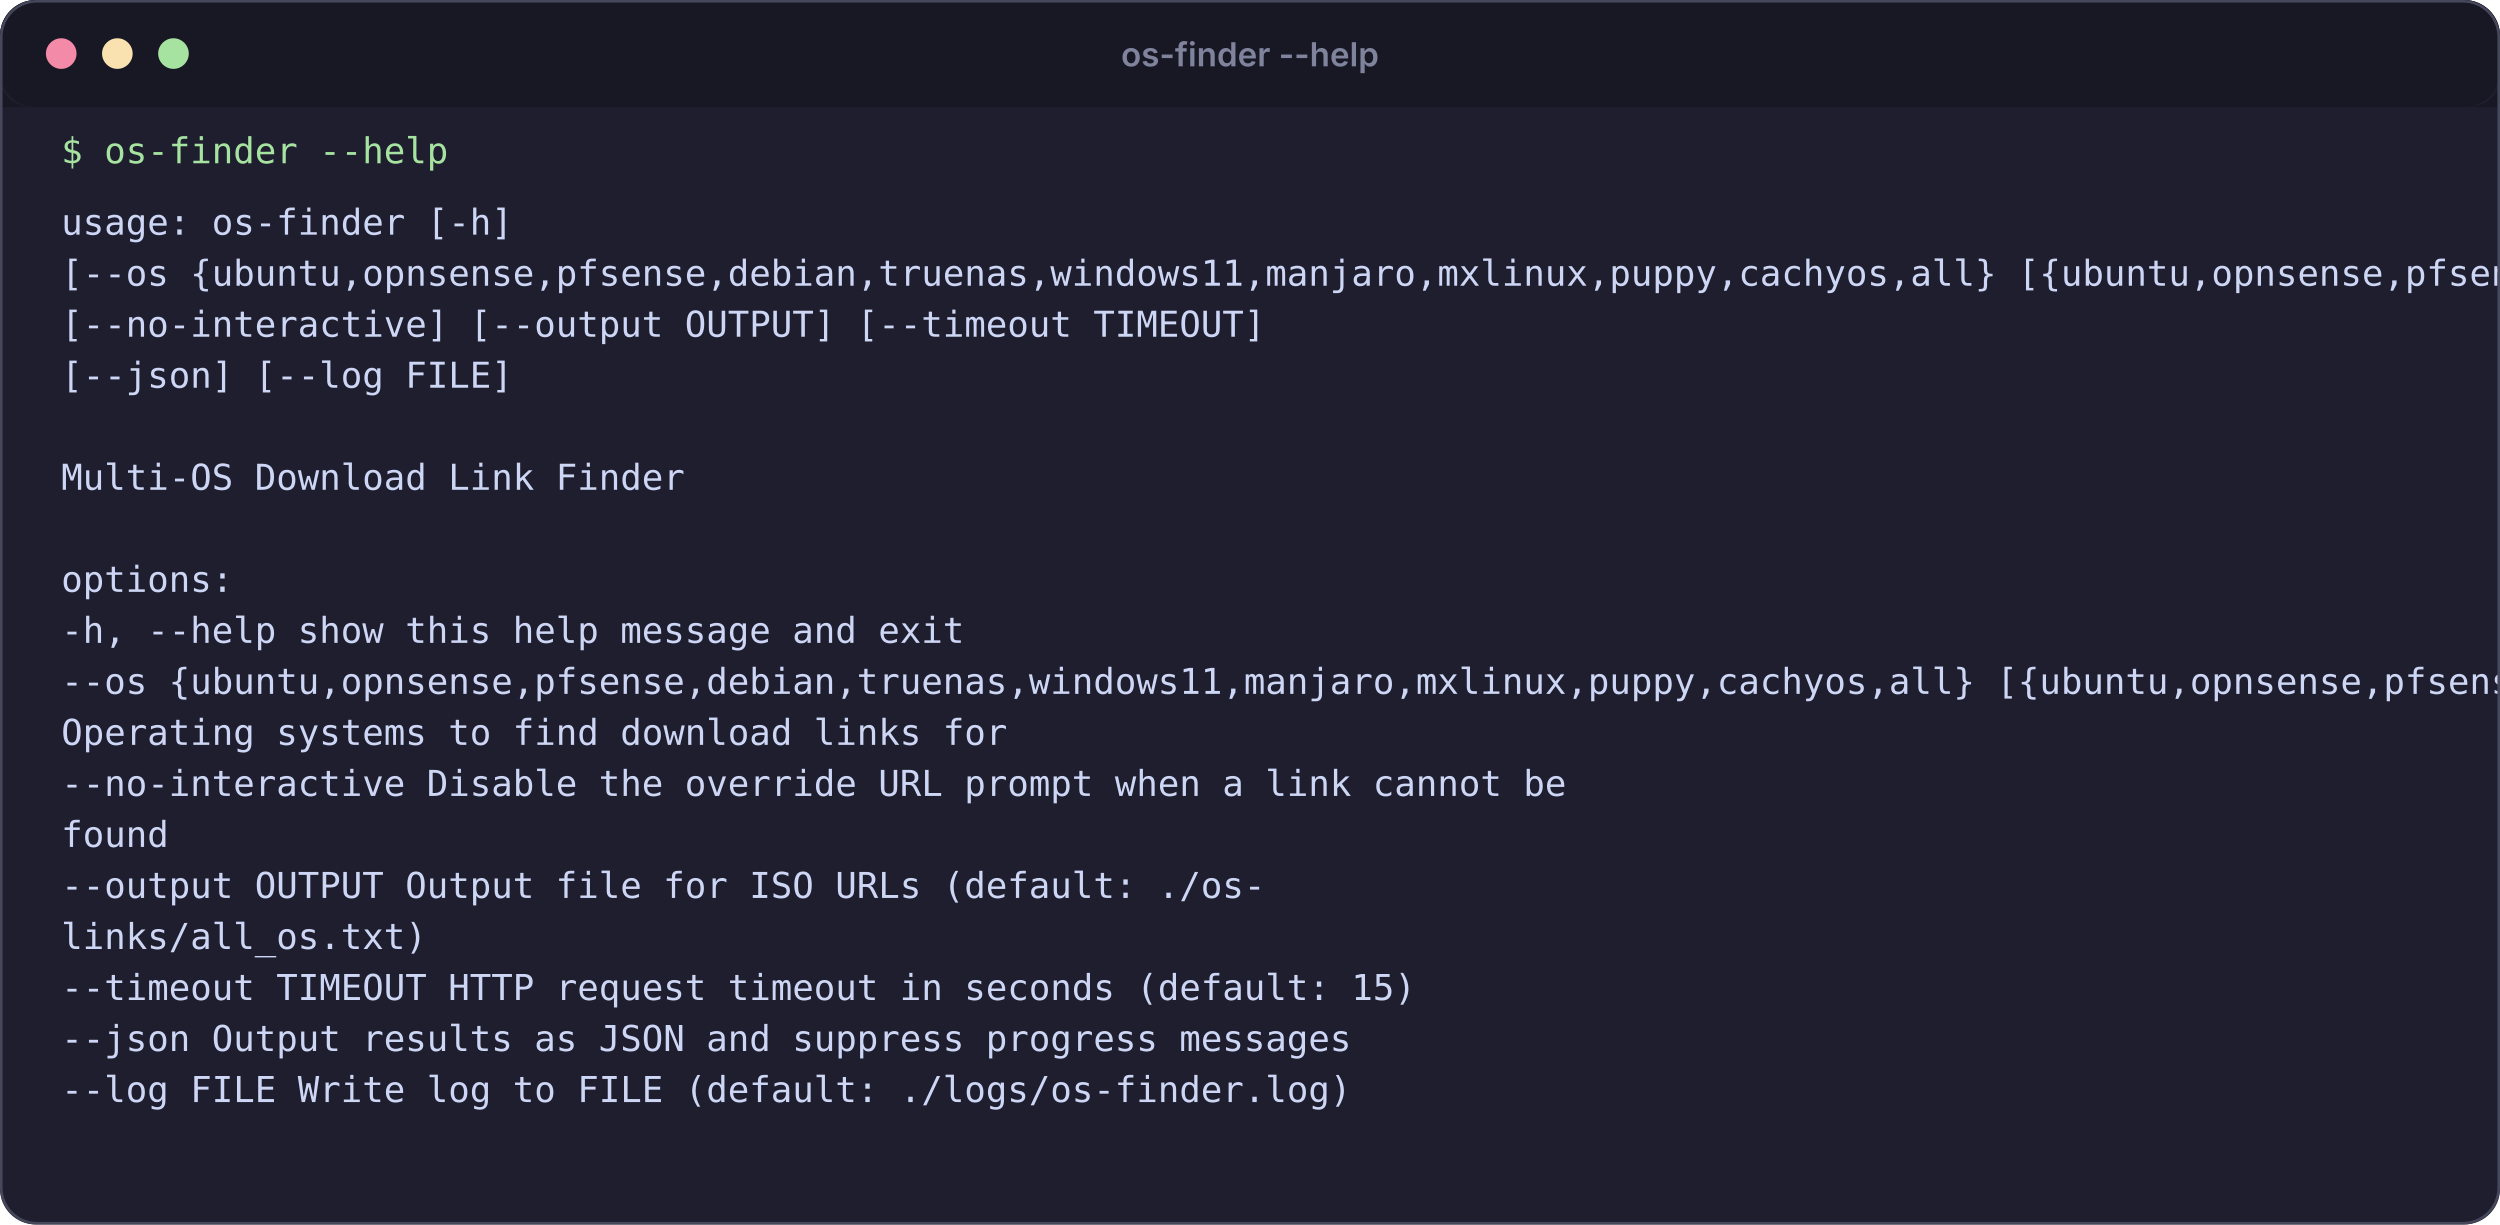
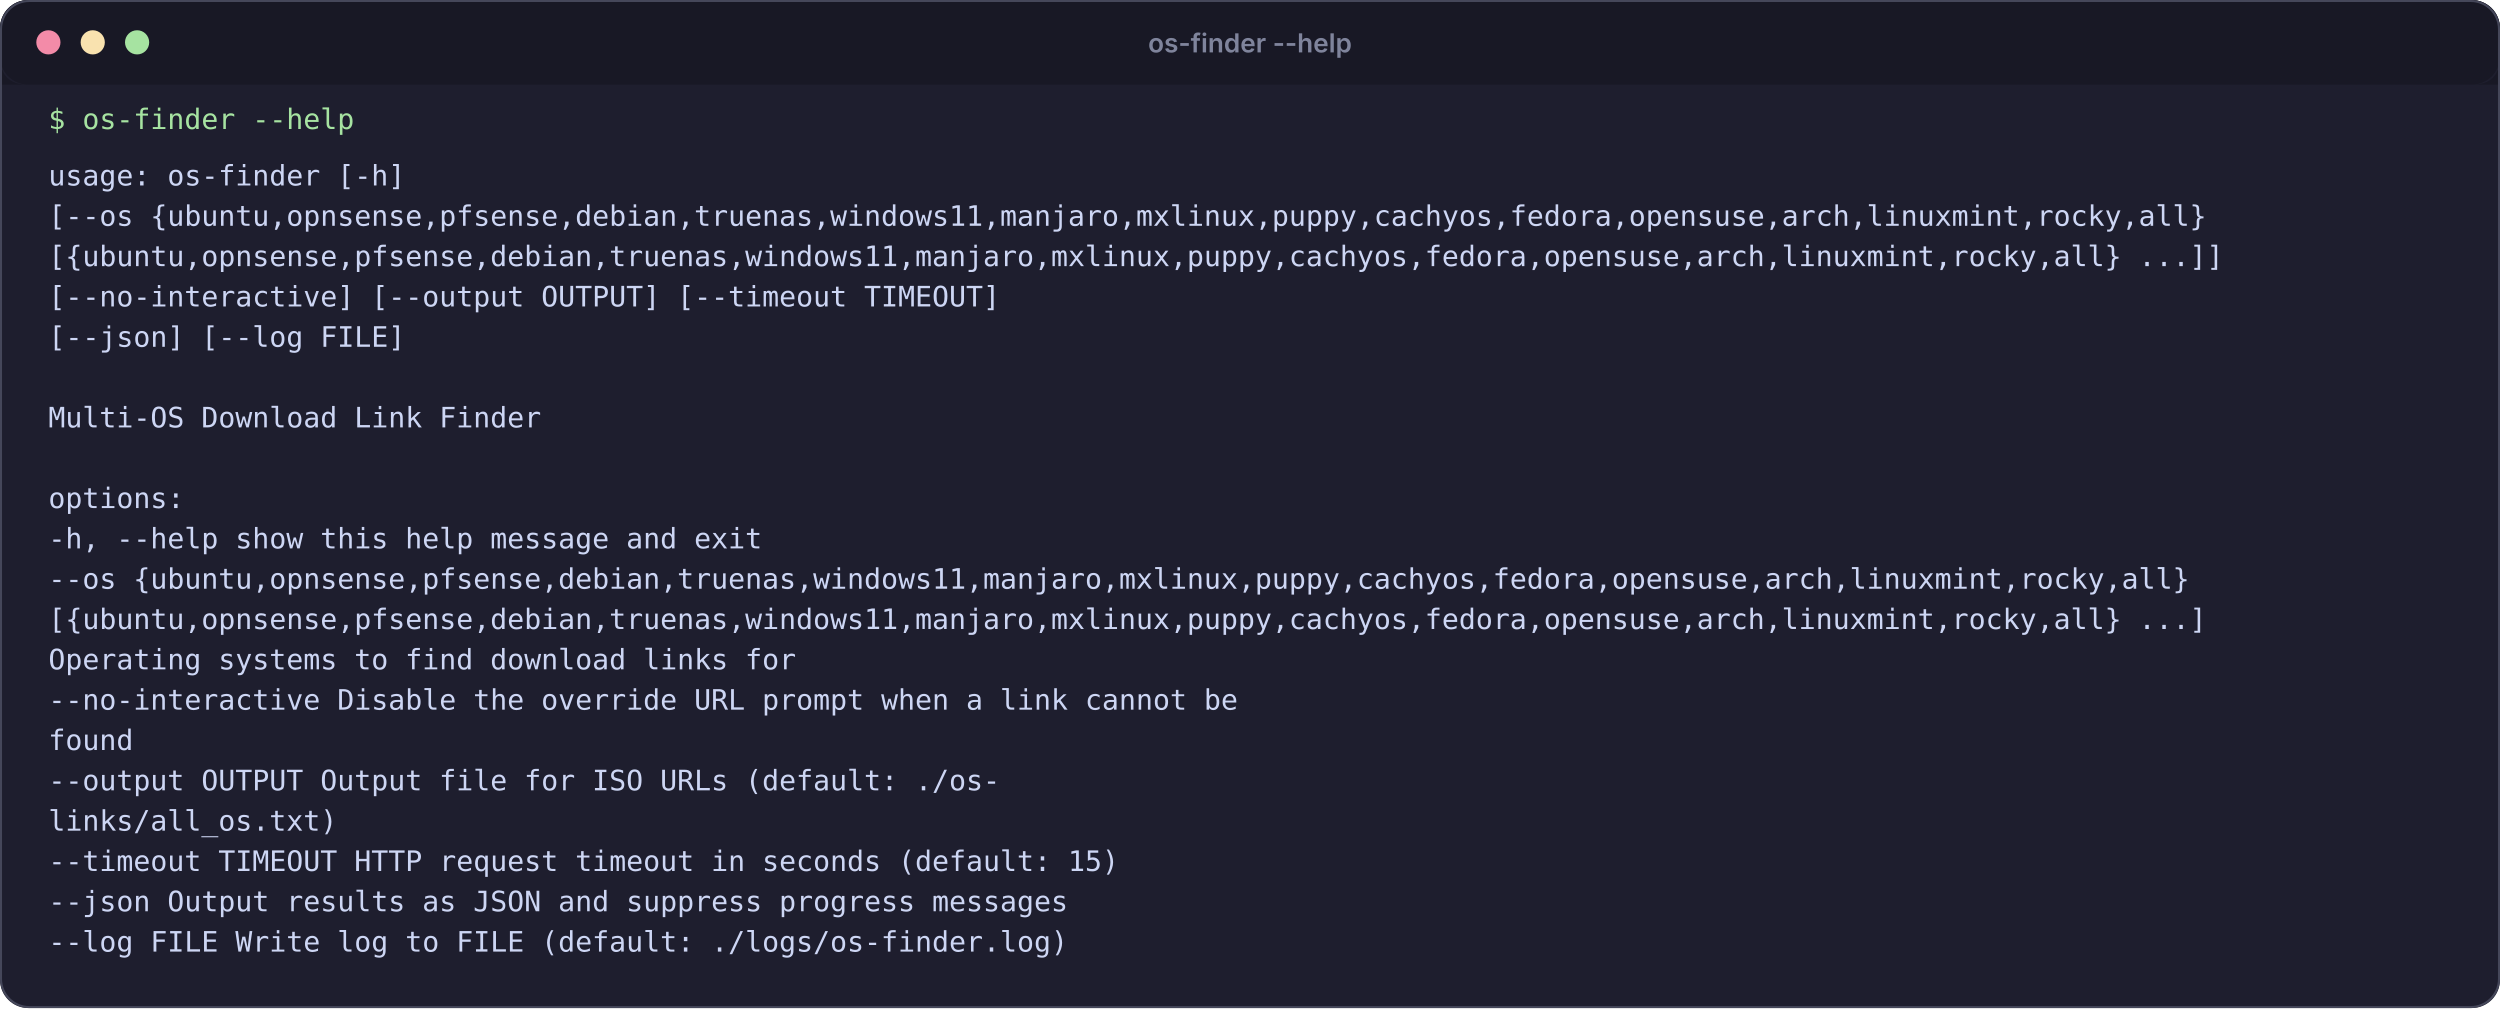
- <svg xmlns="http://www.w3.org/2000/svg" width="980" height="480" viewBox="0 0 980 480">
-   <rect width="980" height="480" rx="14" fill="#1e1e2e" />
-   <rect x="0" y="0" width="980" height="42" rx="14" fill="#181825" />
-   <path d="M0 28 Q0 42 14 42 H966 Q980 42 980 28 V42 H0 Z" fill="#181825" />
+ <svg xmlns="http://www.w3.org/2000/svg" width="1240" height="500" viewBox="0 0 1240 500">
+   <rect width="1240" height="500" rx="14" fill="#1e1e2e" />
+   <rect x="0" y="0" width="1240" height="42" rx="14" fill="#181825" />
+   <path d="M0 28 Q0 42 14 42 H1226 Q1240 42 1240 28 V42 H0 Z" fill="#181825" />
  <circle cx="24" cy="21" r="6" fill="#f38ba8" />
  <circle cx="46" cy="21" r="6" fill="#f9e2af" />
  <circle cx="68" cy="21" r="6" fill="#a6e3a1" />
-   <text x="490" y="26" text-anchor="middle" font-family="Inter, Arial, sans-serif" font-size="13" font-weight="600" fill="#7f849c">os-finder --help</text>
+   <text x="620" y="26" text-anchor="middle" font-family="Inter, Arial, sans-serif" font-size="13" font-weight="600" fill="#7f849c">os-finder --help</text>
  <text x="24" y="64" font-family="JetBrains Mono, Consolas, monospace" font-size="14" fill="#a6e3a1">$ os-finder --help</text>
  <text x="24" y="92" font-family="JetBrains Mono, Consolas, monospace" font-size="14" fill="#cdd6f4">usage: os-finder [-h]</text>
-   <text x="24" y="112" font-family="JetBrains Mono, Consolas, monospace" font-size="14" fill="#cdd6f4">                 [--os {ubuntu,opnsense,pfsense,debian,truenas,windows11,manjaro,mxlinux,puppy,cachyos,all} [{ubuntu,opnsense,pfsense,debian,truenas,windows11,manjaro,mxlinux,puppy,cachyos,all} ...]]</text>
-   <text x="24" y="132" font-family="JetBrains Mono, Consolas, monospace" font-size="14" fill="#cdd6f4">                 [--no-interactive] [--output OUTPUT] [--timeout TIMEOUT]</text>
-   <text x="24" y="152" font-family="JetBrains Mono, Consolas, monospace" font-size="14" fill="#cdd6f4">                 [--json] [--log FILE]</text>
-   <text x="24" y="172" font-family="JetBrains Mono, Consolas, monospace" font-size="14" fill="#cdd6f4" />
-   <text x="24" y="192" font-family="JetBrains Mono, Consolas, monospace" font-size="14" fill="#cdd6f4">Multi-OS Download Link Finder</text>
-   <text x="24" y="212" font-family="JetBrains Mono, Consolas, monospace" font-size="14" fill="#cdd6f4" />
-   <text x="24" y="232" font-family="JetBrains Mono, Consolas, monospace" font-size="14" fill="#cdd6f4">options:</text>
-   <text x="24" y="252" font-family="JetBrains Mono, Consolas, monospace" font-size="14" fill="#cdd6f4">  -h, --help            show this help message and exit</text>
-   <text x="24" y="272" font-family="JetBrains Mono, Consolas, monospace" font-size="14" fill="#cdd6f4">  --os {ubuntu,opnsense,pfsense,debian,truenas,windows11,manjaro,mxlinux,puppy,cachyos,all} [{ubuntu,opnsense,pfsense,debian,truenas,windows11,manjaro,mxlinux,puppy,cachyos,all} ...]</text>
-   <text x="24" y="292" font-family="JetBrains Mono, Consolas, monospace" font-size="14" fill="#cdd6f4">                        Operating systems to find download links for</text>
-   <text x="24" y="312" font-family="JetBrains Mono, Consolas, monospace" font-size="14" fill="#cdd6f4">  --no-interactive      Disable the override URL prompt when a link cannot be</text>
-   <text x="24" y="332" font-family="JetBrains Mono, Consolas, monospace" font-size="14" fill="#cdd6f4">                        found</text>
-   <text x="24" y="352" font-family="JetBrains Mono, Consolas, monospace" font-size="14" fill="#cdd6f4">  --output OUTPUT       Output file for ISO URLs (default: ./os-</text>
-   <text x="24" y="372" font-family="JetBrains Mono, Consolas, monospace" font-size="14" fill="#cdd6f4">                        links/all_os.txt)</text>
-   <text x="24" y="392" font-family="JetBrains Mono, Consolas, monospace" font-size="14" fill="#cdd6f4">  --timeout TIMEOUT     HTTP request timeout in seconds (default: 15)</text>
-   <text x="24" y="412" font-family="JetBrains Mono, Consolas, monospace" font-size="14" fill="#cdd6f4">  --json                Output results as JSON and suppress progress messages</text>
-   <text x="24" y="432" font-family="JetBrains Mono, Consolas, monospace" font-size="14" fill="#cdd6f4">  --log FILE            Write log to FILE (default: ./logs/os-finder.log)</text>
-   <rect x="0.5" y="0.5" width="979" height="479" rx="14" fill="none" stroke="#45475a" />
+   <text x="24" y="112" font-family="JetBrains Mono, Consolas, monospace" font-size="14" fill="#cdd6f4">                 [--os {ubuntu,opnsense,pfsense,debian,truenas,windows11,manjaro,mxlinux,puppy,cachyos,fedora,opensuse,arch,linuxmint,rocky,all}</text>
+   <text x="24" y="132" font-family="JetBrains Mono, Consolas, monospace" font-size="14" fill="#cdd6f4">                       [{ubuntu,opnsense,pfsense,debian,truenas,windows11,manjaro,mxlinux,puppy,cachyos,fedora,opensuse,arch,linuxmint,rocky,all} ...]]</text>
+   <text x="24" y="152" font-family="JetBrains Mono, Consolas, monospace" font-size="14" fill="#cdd6f4">                 [--no-interactive] [--output OUTPUT] [--timeout TIMEOUT]</text>
+   <text x="24" y="172" font-family="JetBrains Mono, Consolas, monospace" font-size="14" fill="#cdd6f4">                 [--json] [--log FILE]</text>
+   <text x="24" y="192" font-family="JetBrains Mono, Consolas, monospace" font-size="14" fill="#cdd6f4" />
+   <text x="24" y="212" font-family="JetBrains Mono, Consolas, monospace" font-size="14" fill="#cdd6f4">Multi-OS Download Link Finder</text>
+   <text x="24" y="232" font-family="JetBrains Mono, Consolas, monospace" font-size="14" fill="#cdd6f4" />
+   <text x="24" y="252" font-family="JetBrains Mono, Consolas, monospace" font-size="14" fill="#cdd6f4">options:</text>
+   <text x="24" y="272" font-family="JetBrains Mono, Consolas, monospace" font-size="14" fill="#cdd6f4">  -h, --help            show this help message and exit</text>
+   <text x="24" y="292" font-family="JetBrains Mono, Consolas, monospace" font-size="14" fill="#cdd6f4">  --os {ubuntu,opnsense,pfsense,debian,truenas,windows11,manjaro,mxlinux,puppy,cachyos,fedora,opensuse,arch,linuxmint,rocky,all}</text>
+   <text x="24" y="312" font-family="JetBrains Mono, Consolas, monospace" font-size="14" fill="#cdd6f4">       [{ubuntu,opnsense,pfsense,debian,truenas,windows11,manjaro,mxlinux,puppy,cachyos,fedora,opensuse,arch,linuxmint,rocky,all} ...]</text>
+   <text x="24" y="332" font-family="JetBrains Mono, Consolas, monospace" font-size="14" fill="#cdd6f4">                        Operating systems to find download links for</text>
+   <text x="24" y="352" font-family="JetBrains Mono, Consolas, monospace" font-size="14" fill="#cdd6f4">  --no-interactive      Disable the override URL prompt when a link cannot be</text>
+   <text x="24" y="372" font-family="JetBrains Mono, Consolas, monospace" font-size="14" fill="#cdd6f4">                        found</text>
+   <text x="24" y="392" font-family="JetBrains Mono, Consolas, monospace" font-size="14" fill="#cdd6f4">  --output OUTPUT       Output file for ISO URLs (default: ./os-</text>
+   <text x="24" y="412" font-family="JetBrains Mono, Consolas, monospace" font-size="14" fill="#cdd6f4">                        links/all_os.txt)</text>
+   <text x="24" y="432" font-family="JetBrains Mono, Consolas, monospace" font-size="14" fill="#cdd6f4">  --timeout TIMEOUT     HTTP request timeout in seconds (default: 15)</text>
+   <text x="24" y="452" font-family="JetBrains Mono, Consolas, monospace" font-size="14" fill="#cdd6f4">  --json                Output results as JSON and suppress progress messages</text>
+   <text x="24" y="472" font-family="JetBrains Mono, Consolas, monospace" font-size="14" fill="#cdd6f4">  --log FILE            Write log to FILE (default: ./logs/os-finder.log)</text>
+   <rect x="0.5" y="0.5" width="1239" height="499" rx="14" fill="none" stroke="#45475a" />
</svg>
